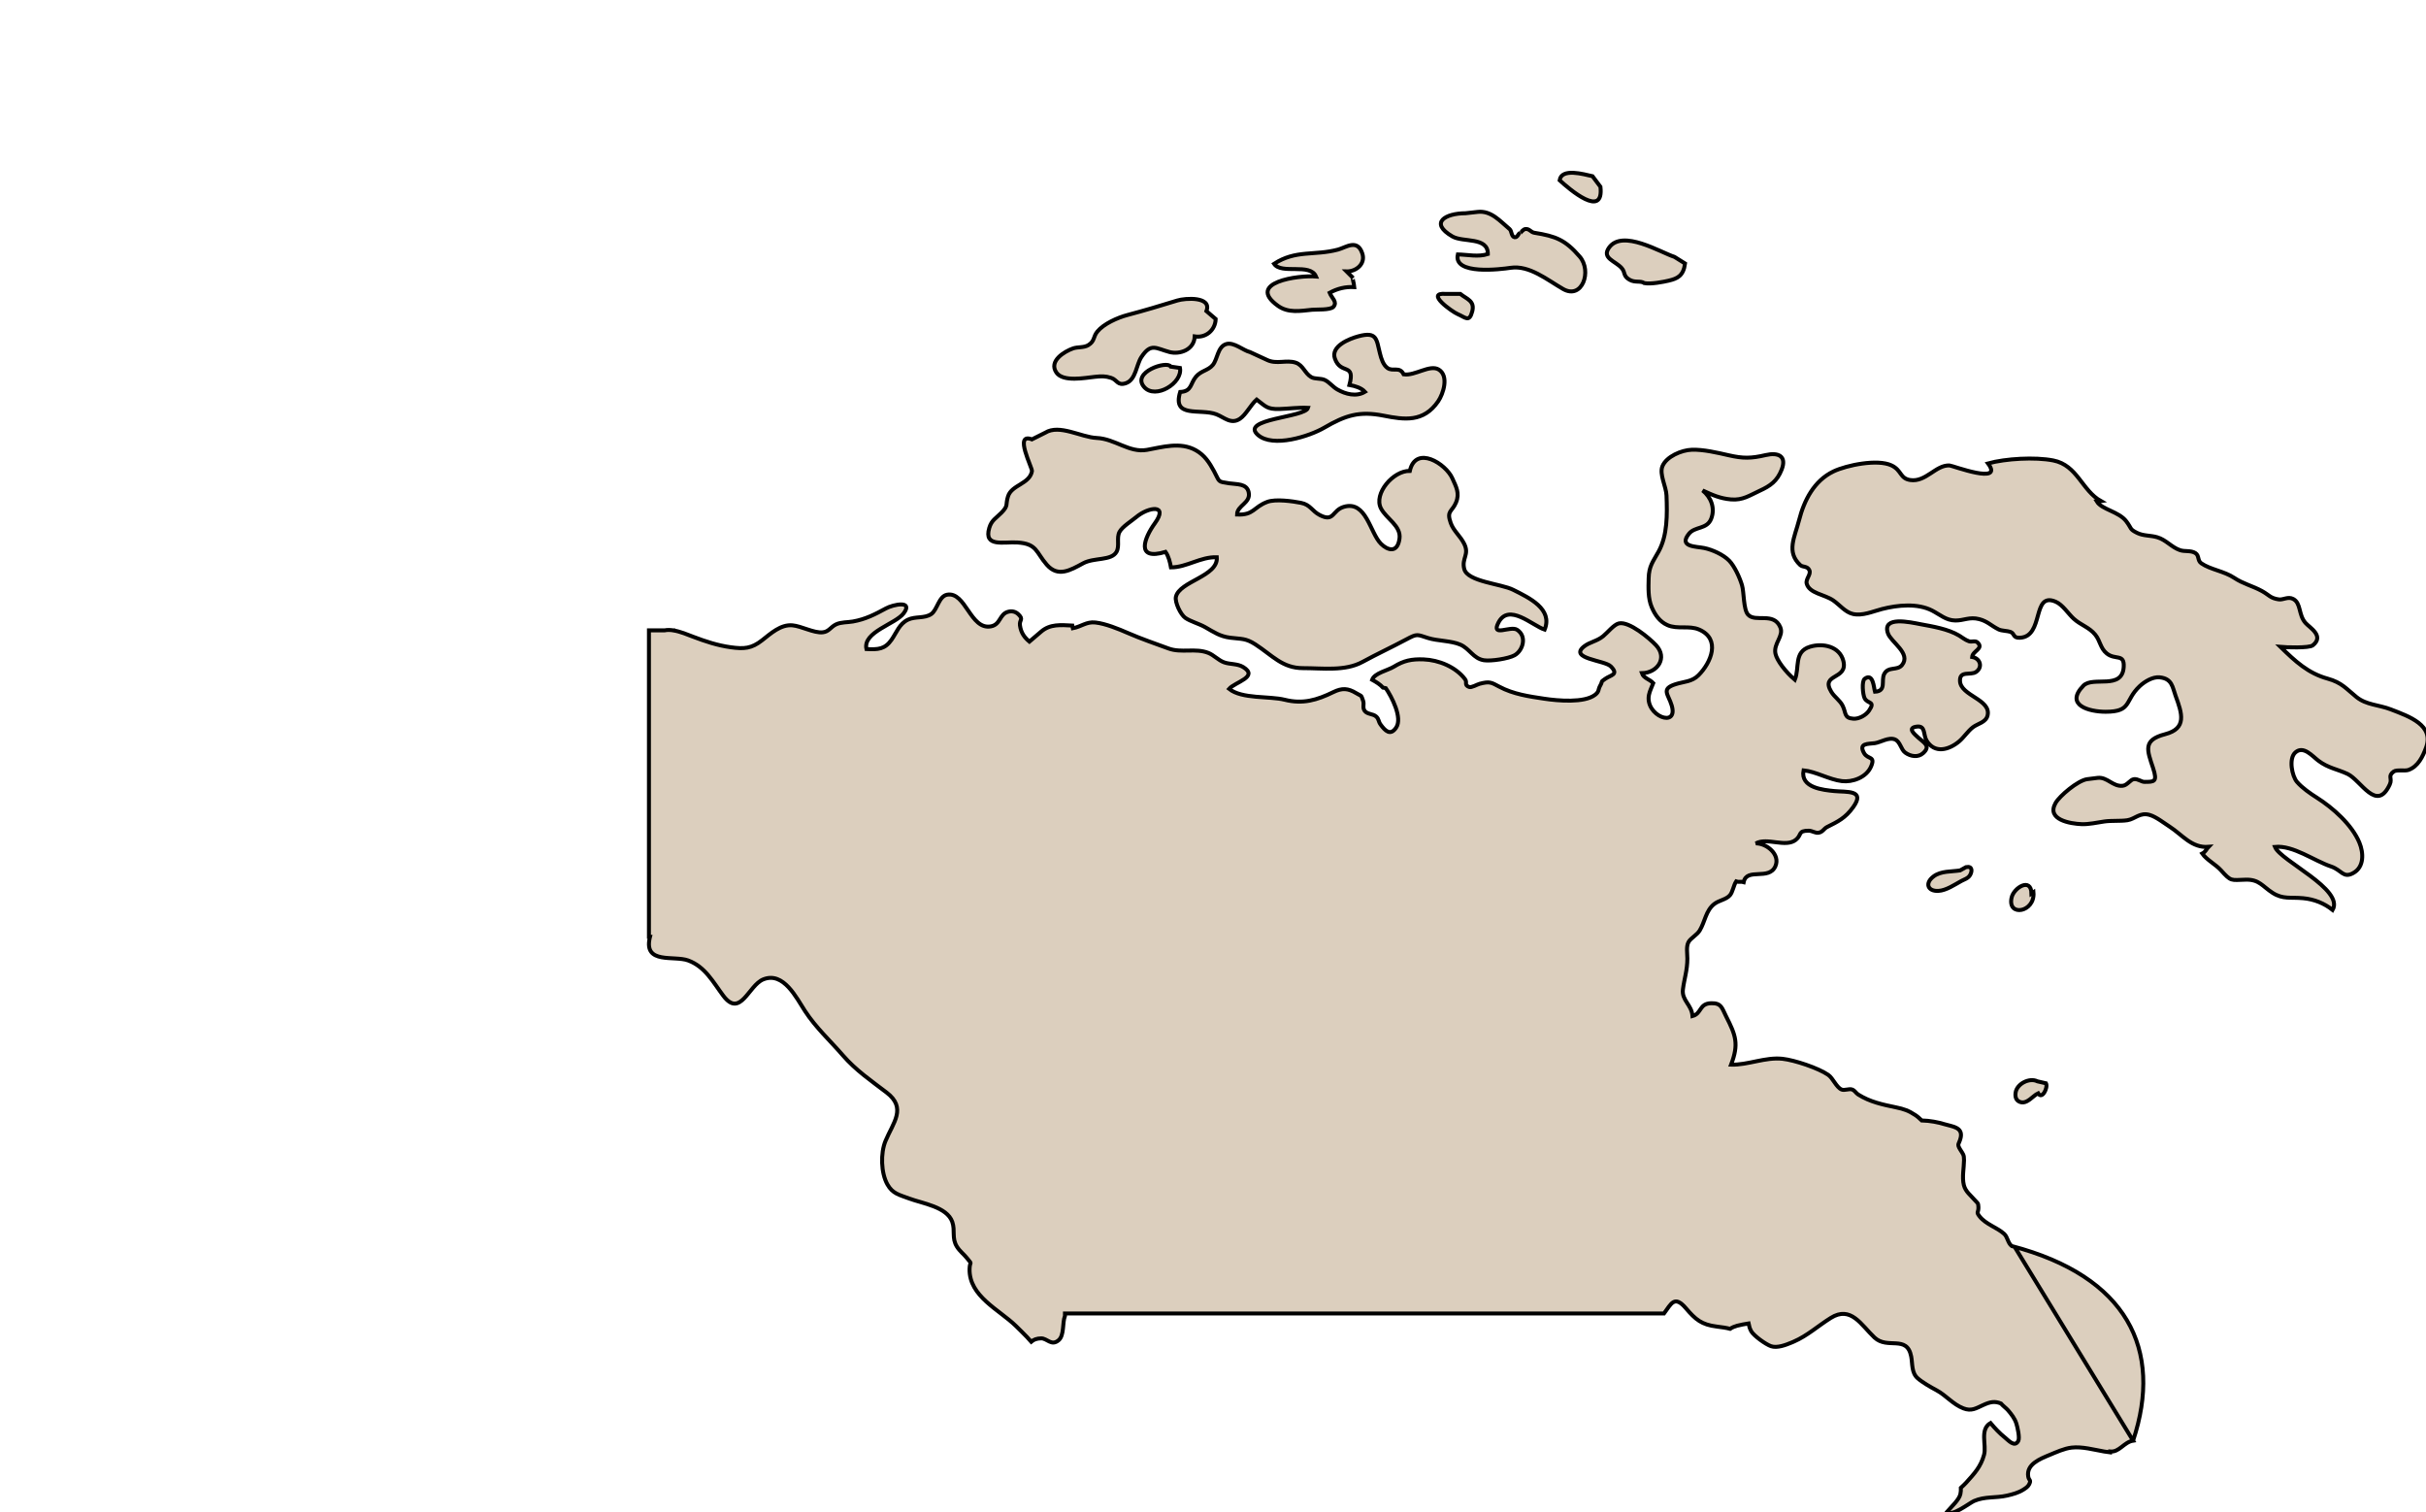
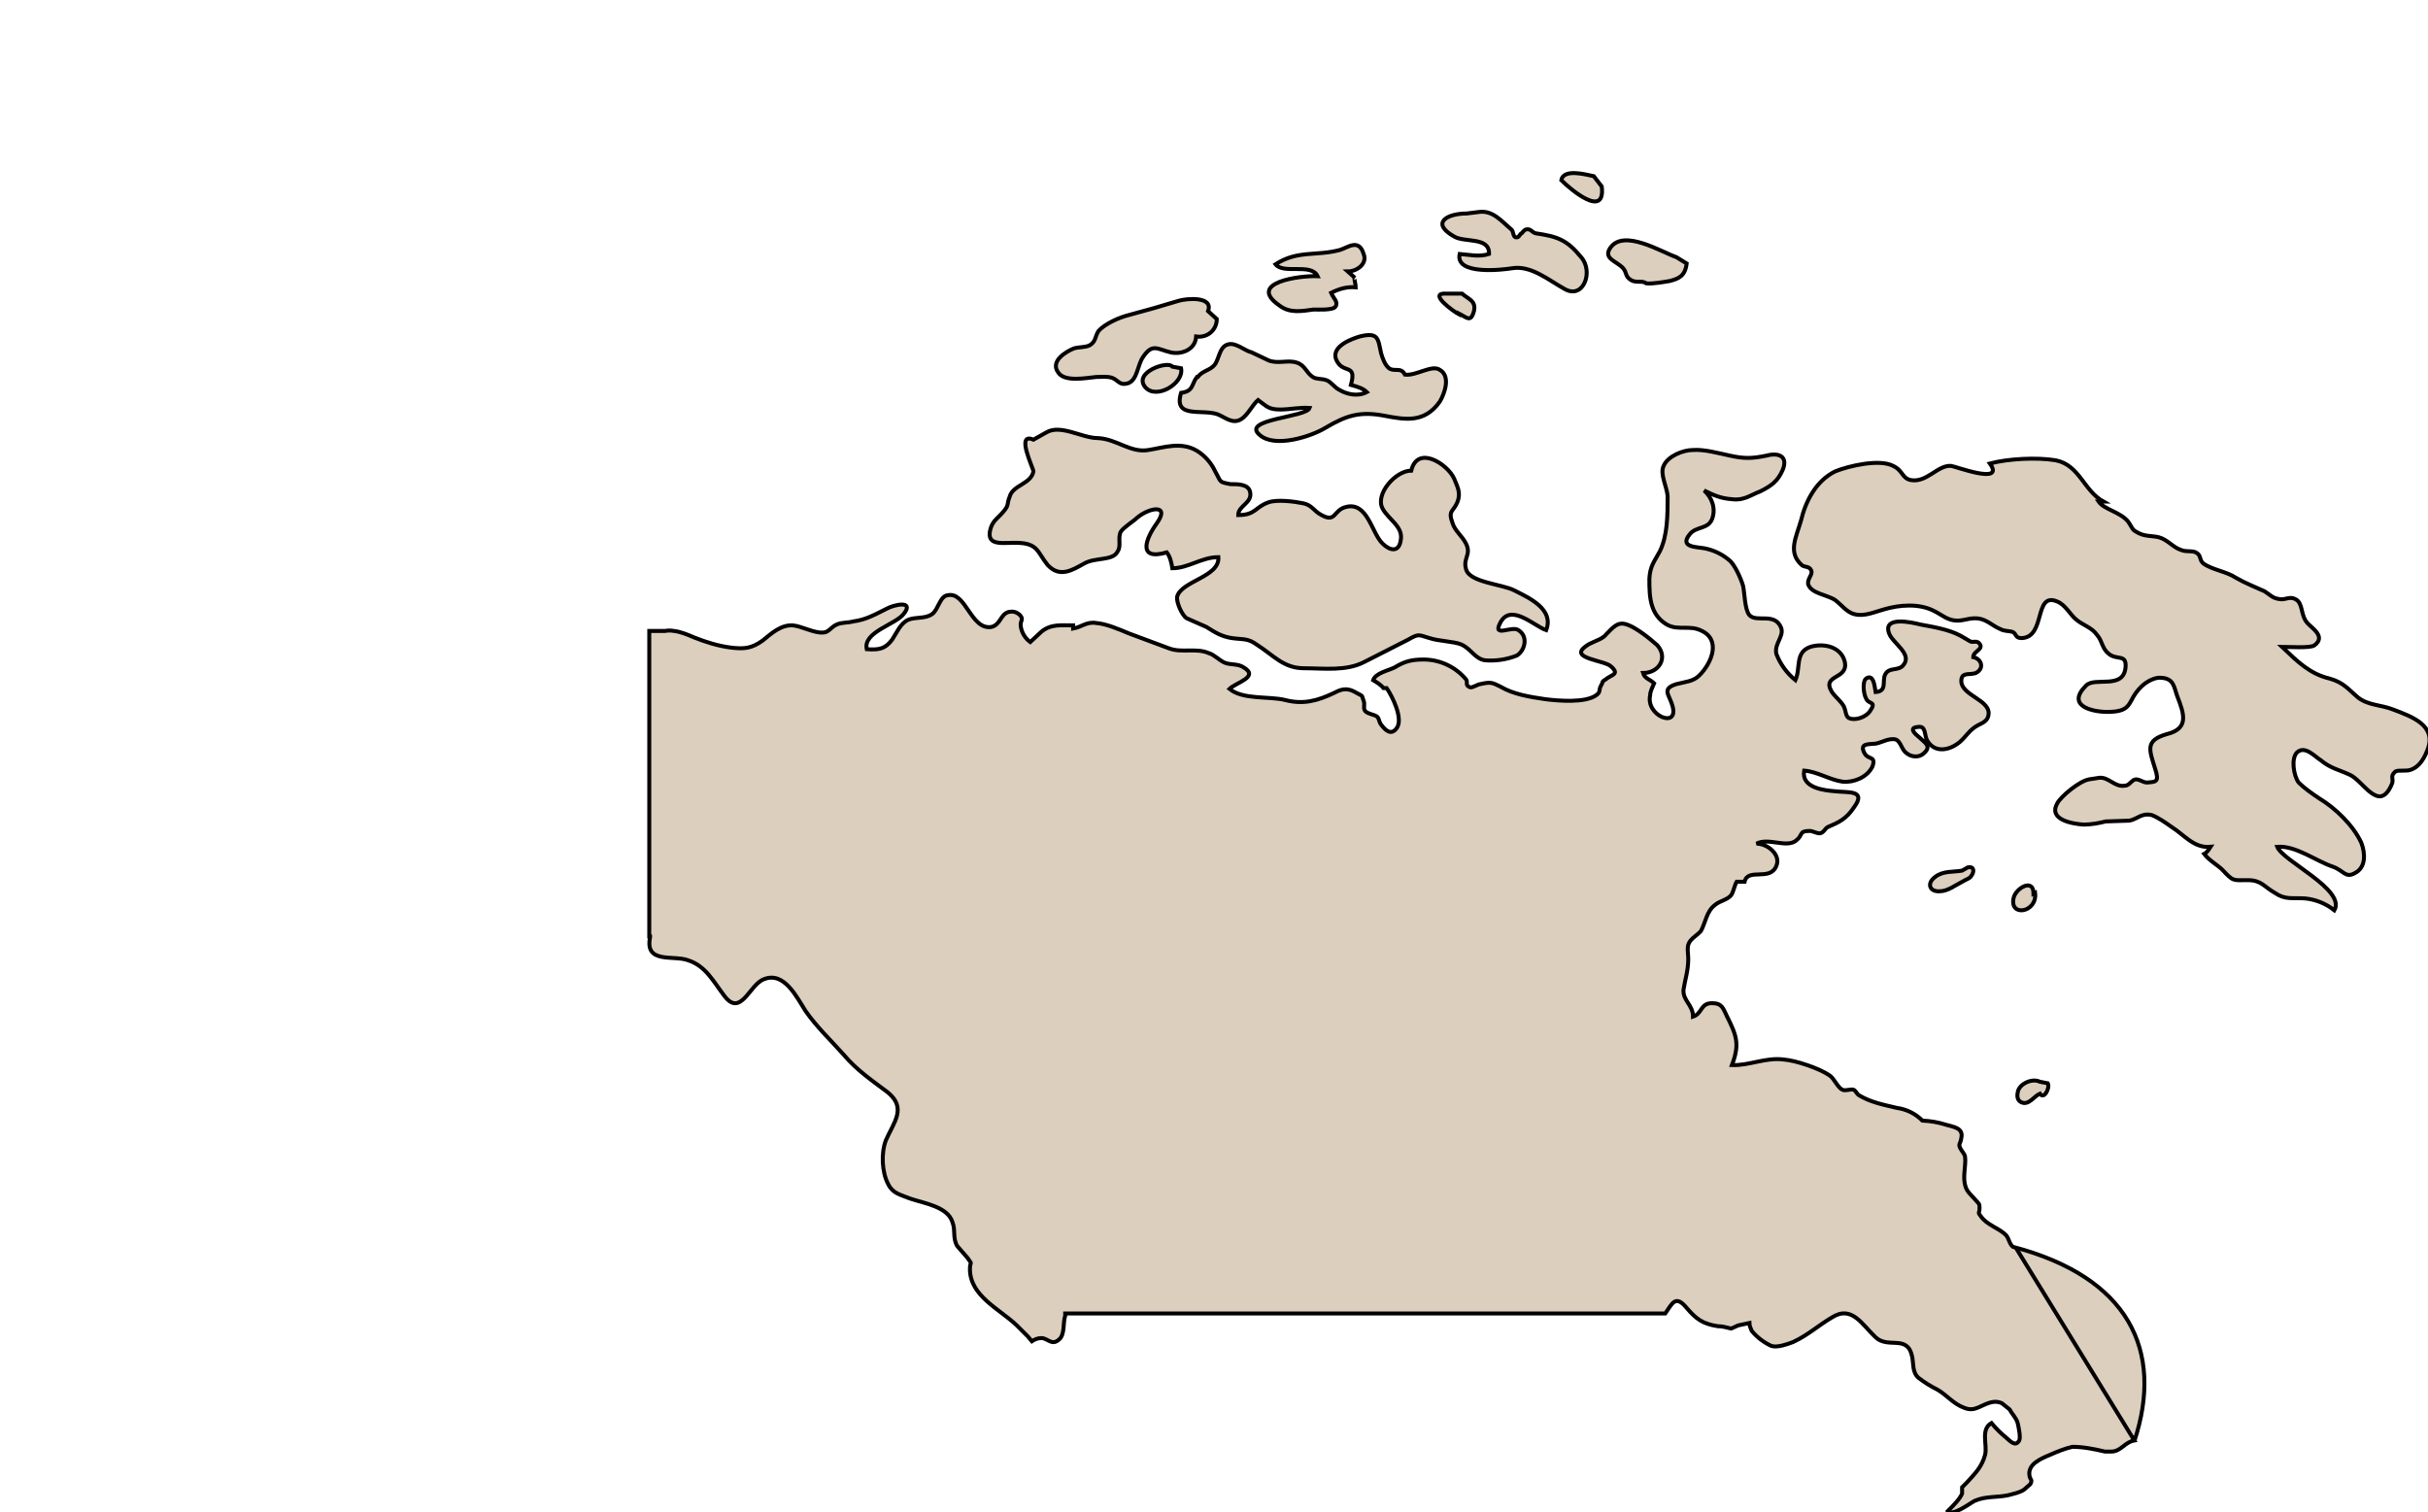
<svg>
-   <path id="canada" d="m 268.883,181.586 c 3.834,-11.532 -0.791,-20.722 -15.297,-24.532 -0.489,-0.361 -0.514,-1.127 -0.948,-1.526 -0.889,-0.816 -2.311,-1.196 -3.111,-2.216 -0.458,-0.584 -0.125,-0.432 -0.14,-1.144 -0.013,-0.591 -0.118,-0.506 -0.475,-0.923 -0.512,-0.599 -1.154,-1.042 -1.361,-1.87 -0.25,-0.996 0.012,-2.139 0.02,-3.14 0.006,-0.712 -0.12,-0.757 -0.473,-1.329 -0.485,-0.785 -0.131,-0.656 0.055,-1.526 0.284,-1.328 -1.115,-1.392 -2.047,-1.683 -0.77,-0.24 -1.832,-0.449 -2.871,-0.471 -0.24,-0.233 -0.49,-0.47 -0.789,-0.669 -0.868,-0.578 -1.465,-0.776 -2.438,-0.978 -1.726,-0.357 -3.299,-0.69 -4.782,-1.626 -0.278,-0.175 -0.416,-0.508 -0.771,-0.631 -0.384,-0.133 -0.946,0.165 -1.323,0.003 -0.662,-0.282 -1.063,-1.415 -1.677,-1.842 -1.244,-0.866 -4.266,-1.866 -5.759,-2.029 -2.177,-0.239 -4.389,0.805 -6.487,0.738 0.994,-2.616 0.601,-3.681 -0.639,-6.112 -0.514,-1.009 -0.567,-1.667 -1.869,-1.631 -1.55,0.043 -1.17,1.295 -2.355,1.618 -0.11,-1.446 -1.383,-1.97 -1.209,-3.365 0.164,-1.31 0.559,-2.412 0.559,-3.874 0,-0.641 -0.166,-1.531 0.149,-2.095 0.273,-0.491 1.072,-0.886 1.415,-1.462 0.666,-1.117 0.757,-2.473 1.807,-3.313 0.61,-0.489 1.519,-0.556 2.006,-1.13 0.343,-0.403 0.457,-1.247 0.77,-1.727 0.241,0.095 0.71,0 0.956,0.081 0.377,-1.862 3.193,-0.153 3.998,-2.008 0.636,-1.467 -1.1,-2.883 -2.466,-2.873 1.44,-0.781 3.739,0.568 5.031,-0.442 0.79,-0.618 0.226,-1.169 1.647,-1.154 0.44,0.004 0.819,0.334 1.252,0.25 0.52,-0.1 0.634,-0.509 1.055,-0.72 1.357,-0.679 2.298,-1.125 3.284,-2.498 1.589,-2.214 -0.833,-1.874 -2.392,-2.03 -1.35,-0.135 -4.299,-0.397 -3.866,-2.612 1.549,0.152 3.232,1.168 4.846,1.361 1.293,0.155 3.064,-0.438 3.666,-1.846 0.582,-1.362 -0.41,-0.847 -0.886,-1.688 -0.725,-1.281 0.517,-1.134 1.361,-1.251 0.717,-0.1 1.773,-0.806 2.549,-0.464 0.669,0.295 0.733,1.257 1.28,1.654 0.692,0.503 1.629,0.633 2.255,0.071 1.006,-0.904 0.109,-1.31 -0.6,-1.953 -0.517,-0.469 -1.456,-1.245 -0.181,-1.397 1.109,-0.132 0.786,1.022 1.209,1.74 1.015,1.721 2.833,1.197 4.1,0.139 0.62,-0.518 1.095,-1.291 1.746,-1.792 0.601,-0.463 1.655,-0.613 1.855,-1.499 0.459,-2.028 -3.405,-2.463 -3.479,-4.339 -0.053,-1.35 1.324,-0.671 2.015,-1.13 0.874,-0.581 0.562,-1.721 -0.486,-1.894 0.071,-0.777 1.5,-1.042 0.689,-1.822 -0.301,-0.29 -0.746,-0.031 -1.09,-0.158 -0.519,-0.19 -0.773,-0.44 -1.239,-0.718 -1.409,-0.84 -3.313,-1.141 -4.877,-1.435 -1.271,-0.238 -4.869,-1.076 -4.095,1.152 0.392,1.129 2.955,2.536 1.775,4 -0.6,0.745 -1.729,0.129 -2.246,1.128 -0.426,0.824 0.325,2.156 -1.165,2.233 -0.151,-0.507 -0.211,-2.408 -1.286,-1.637 -0.419,0.301 -0.232,2.019 -0.025,2.441 0.385,0.784 1.42,0.327 0.562,1.585 -0.394,0.579 -1.265,1.061 -1.969,1.013 -1.199,-0.081 -0.904,-0.719 -1.35,-1.625 -0.344,-0.7 -1.023,-1.083 -1.439,-1.772 -1.41,-2.335 2.121,-1.472 1.527,-3.874 -0.454,-1.839 -2.579,-2.307 -4.226,-1.795 -2.058,0.64 -1.266,2.626 -1.893,4.154 -1.162,-0.98 -2.265,-2.432 -2.445,-3.287 -0.27,-1.278 1.07,-2.203 0.618,-3.312 -0.814,-1.997 -3.149,-0.568 -4.081,-1.616 -0.58,-0.651 -0.492,-2.818 -0.752,-3.698 -0.291,-0.983 -0.958,-2.417 -1.609,-3.089 -0.754,-0.777 -2.151,-1.394 -3.157,-1.6 -0.999,-0.206 -3.283,-0.113 -1.92,-1.803 0.76,-0.944 2.264,-0.531 2.797,-1.875 0.532,-1.343 -0.015,-2.737 -1.079,-3.58 1.239,0.577 2.217,1.016 3.58,1.132 1.491,0.127 2.348,-0.508 3.629,-1.097 1.327,-0.61 2.19,-1.21 2.755,-2.655 0.678,-1.735 -0.448,-2.199 -2.002,-1.839 -1.874,0.434 -2.857,0.438 -4.692,0.021 -1.435,-0.327 -3.182,-0.74 -4.634,-0.691 -1.295,0.043 -3.193,0.856 -3.694,2.068 -0.424,1.026 0.464,2.539 0.509,3.698 0.093,2.406 0.127,5.017 -0.997,7.062 -0.703,1.279 -1.215,1.825 -1.253,3.376 -0.03,1.223 -0.085,2.516 0.379,3.62 0.398,0.947 0.995,1.843 1.992,2.281 1.282,0.562 2.72,0.007 3.996,0.561 2.754,1.194 1.51,4.16 -0.082,5.754 -0.837,0.838 -1.803,0.786 -2.877,1.125 -1.907,0.603 -0.922,1.27 -0.503,2.685 0.875,2.952 -3.401,1.285 -2.867,-1.34 0.104,-0.514 0.36,-0.981 0.543,-1.474 -0.458,-0.5 -1.218,-0.611 -1.437,-1.255 1.993,-0.041 3.26,-1.937 1.793,-3.514 -0.822,-0.883 -3.405,-3.06 -4.694,-2.758 -0.636,0.148 -1.421,1.159 -1.986,1.616 -0.795,0.643 -1.658,0.719 -2.372,1.268 -2.027,1.558 2.571,1.758 3.333,2.522 1.073,1.074 0.011,1.074 -0.715,1.595 -0.652,0.468 -0.215,0.146 -0.625,0.871 -0.275,0.486 -0.082,0.703 -0.627,1.125 -1.358,1.053 -4.721,0.748 -6.377,0.499 -1.95,-0.293 -3.911,-0.562 -5.714,-1.526 -1.006,-0.539 -1.201,-0.692 -2.472,-0.357 -0.307,0.081 -1.021,0.514 -1.318,0.399 -0.672,-0.261 -0.194,-0.554 -0.515,-0.979 -1.179,-1.561 -3.324,-2.427 -5.229,-2.498 -1.517,-0.056 -2.492,0.15 -3.748,0.924 -0.763,0.47 -2.425,0.79 -2.736,1.644 0.54,0.296 1.035,0.604 1.383,1.003 0.117,0.032 0.217,0.004 0.333,0.043 0.732,1.059 2.149,3.745 1.312,4.984 -0.73,1.082 -1.385,0.396 -1.953,-0.374 -0.319,-0.432 -0.188,-0.698 -0.583,-1.037 -0.393,-0.336 -1.092,-0.262 -1.417,-0.683 -0.328,-0.425 -0.047,-0.839 -0.211,-1.288 -0.297,-0.808 -0.097,-0.49 -0.877,-0.964 -1.029,-0.625 -1.777,-0.666 -2.878,-0.128 -2.078,1.015 -3.842,1.532 -6.119,0.965 -1.961,-0.488 -5.396,-0.073 -7.019,-1.373 0.764,-0.873 3.778,-1.514 1.776,-2.751 -0.722,-0.447 -1.677,-0.323 -2.413,-0.596 -0.739,-0.274 -1.263,-0.9 -1.973,-1.183 -1.635,-0.651 -3.386,0.043 -5.031,-0.562 -1.704,-0.627 -3.405,-1.204 -5.09,-1.937 -1.196,-0.521 -2.84,-1.197 -4.128,-1.338 -1.142,-0.125 -1.767,0.529 -2.855,0.728 -0.035,-0.116 -0.011,-0.223 -0.037,-0.341 -1.493,-0.075 -2.811,-0.208 -3.942,0.764 -0.485,0.417 -0.981,0.838 -1.476,1.259 -0.591,-0.492 -1.068,-1.084 -1.194,-2.053 -0.093,-0.714 0.487,-0.715 -0.176,-1.369 -0.357,-0.352 -0.809,-0.475 -1.314,-0.339 -1.126,0.301 -0.924,1.622 -2.19,1.844 -2.578,0.453 -3.158,-4.409 -5.492,-3.997 -1.066,0.188 -1.237,1.909 -2.011,2.442 -0.837,0.577 -2.025,0.268 -2.937,0.708 -1.095,0.529 -1.433,1.623 -2.065,2.529 -0.84,1.203 -1.704,1.251 -3.166,1.173 -0.479,-2.163 3.665,-3.137 4.692,-4.506 1.255,-1.673 -1.338,-1.102 -2.22,-0.624 -1.388,0.751 -2.566,1.372 -4.177,1.657 -0.676,0.12 -1.498,0.063 -2.13,0.365 -0.684,0.327 -0.892,0.925 -1.682,1 -1.111,0.105 -2.676,-0.78 -3.806,-0.882 -1.481,-0.134 -2.729,1.02 -3.824,1.879 -1.342,1.054 -2.273,1.119 -3.972,0.883 -1.635,-0.227 -3.157,-0.725 -4.713,-1.319 -0.683,-0.261 -1.629,-0.667 -2.52,-0.808 V 79.453 H 84.86 c -0.381,-0.06 -0.75,-0.07 -1.085,0 h -1.973 v 38.625 h 0.138 c -0.013,0.055 -0.032,0.108 -0.044,0.163 -0.736,3.317 3.071,2.173 4.833,2.811 2.164,0.783 3.181,2.776 4.445,4.455 2.156,2.863 3.184,-1.312 5.034,-2.06 2.572,-1.042 4.198,2.359 5.274,3.998 1.391,2.119 3.137,3.695 4.783,5.596 1.6,1.847 3.559,3.187 5.491,4.663 2.566,1.961 0.831,3.792 -0.134,6.104 -0.643,1.542 -0.569,4.039 0.235,5.474 0.665,1.188 1.499,1.312 2.744,1.781 1.655,0.623 4.769,1.04 5.437,2.948 0.389,1.109 -0.096,2.037 0.587,3.125 0.357,0.57 0.867,0.942 1.273,1.449 0.742,0.926 0.339,0.275 0.319,1.378 -0.062,3.443 3.731,5.097 5.853,7.178 0.478,0.468 0.94,0.92 1.386,1.385 0.183,0.191 0.355,0.392 0.531,0.59 0.295,-0.256 0.694,-0.419 1.254,-0.425 0.757,-0.008 1.288,1.01 2.201,0.236 0.736,-0.625 0.456,-2.22 0.797,-3.057 v -0.317 h 75.514 c 0.914,-1.238 1.321,-2.345 2.771,-0.646 1.217,1.426 1.975,2.06 3.871,2.296 0.673,0.084 1.226,0.161 1.688,0.286 0.274,-0.184 0.579,-0.304 0.9,-0.393 0.457,-0.127 0.944,-0.198 1.429,-0.283 0.064,0.339 0.158,0.659 0.309,0.927 0.011,0.019 0.016,0.042 0.027,0.061 0.374,0.608 1.819,1.638 2.484,1.874 0.761,0.27 1.857,-0.138 2.646,-0.473 0.084,-0.036 0.168,-0.072 0.244,-0.105 1.721,-0.75 3.05,-1.979 4.652,-2.981 2.543,-1.59 3.832,0.888 5.509,2.47 1.643,1.548 4.091,-0.375 4.628,2.38 0.182,0.932 0.022,2.052 0.813,2.749 0.604,0.532 1.624,1.112 2.377,1.515 1.197,0.639 2.076,1.781 3.394,2.285 1.005,0.384 1.56,0.011 2.483,-0.414 0.918,-0.422 1.477,-0.513 2.248,-0.202 0.262,0.31 0.683,0.608 0.886,0.847 0.432,0.508 0.846,1.027 1.051,1.667 0.135,0.423 0.462,1.808 0.246,2.21 -0.459,0.854 -1.25,-0.087 -1.67,-0.421 -0.697,-0.556 -1.257,-1.164 -1.83,-1.842 -1.396,0.818 -0.476,2.781 -0.813,4.007 -0.419,1.523 -1.221,2.363 -2.246,3.503 -0.176,0.195 -0.416,0.419 -0.677,0.66 0.01,0.261 0,0.524 -0.062,0.794 -0.162,0.706 -1.018,1.471 -1.67,2.22 0.545,0.7 2.797,-1.092 3.395,-1.354 1.38,-0.603 2.726,-0.351 4.157,-0.681 0.693,-0.16 1.437,-0.352 2.051,-0.748 0.269,-0.173 0.565,-0.348 0.72,-0.646 0.322,-0.619 -0.011,-0.469 -0.1,-0.996 -0.263,-1.546 1.473,-2.23 2.661,-2.722 0.867,-0.359 1.878,-0.828 2.811,-0.936 1.328,-0.153 2.801,0.269 4.105,0.493 0.25,0.043 0.497,0.071 0.742,0.103 0.002,-0.035 0.004,-0.069 0.006,-0.104 1.165,0.113 1.737,-1.187 2.894,-1.367 L 253.966,157.184 M 161.082,38.543 c 1.309,0.944 2.84,0.646 4.315,0.498 0.509,-0.051 2.307,0.06 2.683,-0.366 0.546,-0.621 -0.219,-1.114 -0.477,-1.769 0.972,-0.533 1.978,-0.783 3.112,-0.721 -0.039,-0.5 -0.326,-1.297 -0.142,-1.141 l -0.833,-0.833 c 1.207,0.02 2.411,-0.949 1.987,-2.251 -0.621,-1.905 -2.069,-0.767 -3.062,-0.502 -3.001,0.801 -5.303,0.003 -8.065,1.795 0.924,1.38 4.546,-0.147 5.286,1.596 -2.219,-0.183 -8.892,0.747 -4.804,3.694 z m 43.331,-4.757 c 0.504,0.572 0.149,0.988 0.996,1.474 0.713,0.409 1.398,0.087 1.86,0.423 0.807,0.163 2.431,-0.156 3.054,-0.304 1.094,-0.26 1.872,-0.578 2.084,-2.167 l -1.333,-0.833 c -1.729,-0.548 -6.559,-3.533 -8.248,-1.168 -0.96,1.342 0.794,1.674 1.587,2.575 z m -2.673,-10.242 -1,-1.333 c -1.131,-0.249 -3.89,-1.068 -4.146,0.508 1.25,1.15 5.606,4.883 5.146,0.825 z m -18.01,16.04 c 0.988,0.418 1.48,1.106 1.851,-0.338 0.342,-1.331 -0.688,-1.544 -1.507,-2.202 h -1.833 c -2.667,-0.213 0.825,2.259 1.489,2.54 z m -32.971,7.894 c -0.752,0.893 -0.505,1.852 -1.994,1.928 -1.035,3.368 2.542,2.042 4.554,2.811 0.991,0.378 1.855,1.329 2.986,0.56 0.763,-0.519 1.348,-1.747 2.102,-2.415 1.119,0.845 1.304,1.232 2.842,1.191 1.172,-0.032 2.413,-0.212 3.636,-0.15 -0.356,1.232 -8.678,1.367 -6.309,3.429 1.891,1.646 6.509,0.148 8.326,-0.911 2.702,-1.575 4.445,-2.134 7.5,-1.531 2.625,0.519 5.04,0.869 6.88,-1.803 0.65,-0.944 1.385,-3.198 0.082,-4.003 -1.122,-0.693 -3.024,0.826 -4.429,0.6 -0.52,-1.046 -1.336,-0.297 -2.038,-0.8 -0.542,-0.389 -0.783,-1.162 -0.951,-1.839 -0.446,-1.797 -0.372,-2.789 -2.709,-2.16 -1.105,0.297 -3.539,1.232 -2.964,2.829 0.752,2.089 2.586,0.435 1.827,3.309 0.725,0.127 1.507,0.367 1.957,0.862 -1.095,0.655 -2.442,0.303 -3.487,-0.296 -0.561,-0.322 -1.014,-0.933 -1.579,-1.195 -0.519,-0.241 -1.246,-0.09 -1.717,-0.371 -0.809,-0.48 -1.013,-1.5 -1.951,-1.811 -1.154,-0.383 -2.398,0.228 -3.583,-0.332 l -2.167,-1 c -0.838,-0.19 -2.045,-1.305 -3.004,-1.012 -1.095,0.334 -1.089,1.925 -1.7,2.645 -0.597,0.701 -1.467,0.701 -2.11,1.465 z m 32.311,-17.68 c 1.354,0.791 4.509,0.018 4.478,2.222 -1.203,0.396 -2.54,0.078 -3.783,0.049 -0.612,2.636 5.445,1.867 6.651,1.686 2.367,-0.355 4.63,1.533 6.614,2.67 2.417,1.386 3.679,-2.256 2.093,-4.088 -1.815,-2.097 -3.004,-2.566 -5.716,-2.997 -0.476,-0.076 -0.625,-0.562 -1.178,-0.464 -0.202,0.036 -0.612,0.5 -0.611,0.5 -0.238,0.003 -0.304,0.6 -0.709,0.524 -0.405,-0.076 -0.349,-0.801 -0.617,-1.022 -1.187,-0.98 -2.319,-2.377 -4.052,-2.167 l -1.5,0.167 c -2.563,0.002 -4.6,1.208 -1.67,2.92 z m -35.496,16.413 c -0.451,-0.809 -5.001,0.713 -3.339,2.583 1.409,1.585 4.85,-0.495 4.506,-2.416 z m -9.585,1.286 c 0.851,-0.088 1.341,-0.11 2.086,0.135 0.754,0.249 0.779,1.024 1.842,0.668 1.274,-0.426 1.312,-2.323 1.959,-3.295 1.216,-1.828 1.823,-1.093 3.54,-0.635 1.253,0.334 3.112,-0.243 3.183,-1.967 1.384,0.218 2.592,-0.766 2.641,-2.192 l -1.167,-1 c 0.722,-1.869 -2.67,-1.643 -3.665,-1.335 -2.121,0.655 -4.182,1.27 -6.295,1.83 -1.233,0.327 -2.985,1.104 -3.789,2.086 -0.553,0.674 -0.3,1.192 -1.135,1.707 -0.569,0.351 -1.331,0.205 -1.943,0.422 -1.063,0.377 -3.086,1.58 -2.083,3.039 0.841,1.222 3.629,0.66 4.826,0.537 z m -9.751,20.878 c 2.498,0.155 2.341,1.23 3.708,2.799 1.406,1.613 2.924,0.731 4.594,-0.177 1.373,-0.747 3.566,-0.285 4.205,-1.451 0.411,-0.75 -0.029,-1.752 0.371,-2.501 0.353,-0.659 1.54,-1.393 2.116,-1.875 1.527,-1.279 4.123,-1.675 2.338,0.791 -1.31,1.81 -2.506,4.761 1.349,3.601 0.39,0.56 0.57,1.301 0.684,1.954 1.974,0 3.727,-1.351 5.779,-1.278 0.199,2.413 -4.72,3.02 -5.156,4.992 -0.15,0.678 0.591,2.231 1.181,2.646 0.644,0.452 1.745,0.741 2.505,1.173 1.096,0.624 1.86,1.166 3.162,1.33 1.443,0.183 1.943,0.046 3.173,0.844 2.132,1.384 3.398,2.995 5.996,2.991 2.499,-0.004 5.302,0.416 7.509,-0.786 1.821,-0.992 3.658,-1.841 5.534,-2.844 1.392,-0.744 1.315,-0.608 2.736,-0.163 1.178,0.369 2.909,0.333 4.05,0.826 1.192,0.516 1.633,1.758 2.979,1.973 0.884,0.141 3.103,-0.201 3.863,-0.626 1.057,-0.59 1.601,-2.389 0.319,-3.215 -0.848,-0.546 -3.294,0.972 -2.369,-0.87 1.297,-2.584 4.299,0.346 5.843,0.85 1.053,-2.601 -1.925,-3.994 -3.968,-5.019 -1.541,-0.774 -5.758,-1.013 -6.168,-2.626 -0.347,-1.365 0.679,-1.79 -0.002,-3.166 -0.493,-0.994 -1.338,-1.615 -1.701,-2.627 -0.563,-1.576 0.168,-1.382 0.666,-2.58 0.499,-1.2 -0.004,-2.011 -0.459,-3.046 -0.81,-1.84 -4.603,-4.249 -5.363,-0.94 -2.091,-0.051 -4.599,2.877 -3.634,4.732 0.675,1.296 2.555,2.195 2.334,3.803 -0.261,1.905 -1.523,1.459 -2.336,0.652 -1.386,-1.375 -1.85,-5.484 -4.669,-4.662 -1.508,0.439 -1.216,1.984 -3.045,1.042 -0.996,-0.513 -1.18,-1.312 -2.378,-1.544 -1.046,-0.203 -3.196,-0.511 -4.242,-0.117 -1.776,0.67 -1.672,1.683 -3.808,1.594 0.009,-1.171 1.762,-1.438 1.467,-2.808 -0.244,-1.131 -1.514,-0.981 -2.453,-1.128 -1.534,-0.24 -1.152,-0.114 -1.921,-1.535 -0.58,-1.071 -1.172,-2.002 -2.278,-2.625 -1.97,-1.111 -4.26,-0.394 -6.174,-0.054 -2.239,0.397 -4.015,-1.401 -6.336,-1.503 -1.971,-0.086 -4.703,-1.781 -6.498,-0.655 l -1.667,0.833 c -2.322,-0.907 0.078,3.604 0.008,4.003 -0.285,1.625 -2.547,1.717 -3.013,3.168 -0.356,1.113 0.091,1.126 -0.828,2.067 -0.688,0.706 -1.254,0.94 -1.542,1.927 -0.72,2.458 1.799,1.722 3.539,1.83 z m 119.586,40.919 -0.75,0.417 c -1.104,0.174 -2.392,0.048 -3.33,0.747 -1.149,0.856 -0.758,1.906 0.598,1.833 0.991,-0.054 2.042,-0.785 2.898,-1.252 0.356,-0.194 0.838,-0.319 1.083,-0.726 0.276,-0.457 0.355,-1.189 -0.499,-1.019 z m 6.748,29.578 c 0.924,0.39 1.671,-0.767 2.341,-1.071 0.478,0.848 1.267,-0.693 0.994,-1.256 l -1.083,-0.25 c -1.007,-0.502 -2.59,0.308 -2.75,1.419 -0.073,0.502 0.032,0.961 0.498,1.158 z m 1.752,-26.411 -0.25,0.167 c -0.044,-2.082 -2.217,-0.75 -2.503,0.5 -0.572,2.492 2.985,1.872 2.753,-0.667 z m 45.417,-15.216 c 0.358,-0.264 1.393,-0.035 1.848,-0.198 1.228,-0.438 1.809,-1.696 2.215,-2.791 1.058,-2.854 -2.097,-3.94 -4.44,-4.844 -1.509,-0.583 -3.074,-0.549 -4.315,-1.548 -1.286,-1.035 -1.844,-1.829 -3.638,-2.324 -2.473,-0.682 -4.074,-2.176 -5.945,-4.003 0.642,0.057 3.604,0.176 4.071,-0.198 1.485,-1.189 -0.396,-2.22 -0.931,-2.832 -0.905,-1.037 -0.529,-2.472 -1.537,-3.008 -0.661,-0.352 -1.252,0.134 -1.825,0.052 -1.076,-0.155 -1.208,-0.554 -2.13,-1.06 -1.169,-0.641 -2.357,-0.902 -3.487,-1.657 -1.265,-0.844 -3.002,-1.039 -4.146,-1.832 -0.511,-0.354 -0.237,-0.966 -0.741,-1.287 -0.586,-0.373 -1.338,-0.156 -1.962,-0.377 -1.087,-0.386 -1.741,-1.297 -2.863,-1.624 -0.859,-0.25 -1.723,-0.153 -2.509,-0.538 -1.002,-0.49 -0.663,-0.521 -1.376,-1.462 -0.952,-1.254 -3.089,-1.47 -3.726,-2.515 0.188,-0.014 0.367,0.011 0.55,-0.021 -2.441,-1.359 -2.979,-4.539 -6.032,-5.14 -2.304,-0.453 -6.01,-0.234 -8.226,0.373 2.068,2.761 -4.468,0.278 -4.848,0.257 -1.734,-0.093 -2.985,2.138 -4.954,1.838 -1.327,-0.202 -1.056,-1.224 -2.367,-1.845 -1.755,-0.832 -5.656,-0.033 -7.31,0.758 -2.449,1.171 -3.698,3.643 -4.336,6.135 -0.559,2.18 -1.638,4 0.135,5.661 0.33,0.309 0.904,0.097 1.161,0.657 0.243,0.53 -0.493,1.106 -0.338,1.688 0.328,1.237 2.237,1.356 3.338,2.112 0.813,0.558 1.506,1.483 2.48,1.712 1.203,0.283 2.544,-0.33 3.671,-0.619 2.011,-0.516 4.503,-0.746 6.328,0.196 0.991,0.511 1.757,1.242 2.931,1.25 1.078,0.007 1.786,-0.494 3.008,-0.172 1.052,0.277 1.487,0.83 2.461,1.305 0.348,0.169 1.09,0.17 1.442,0.292 0.595,0.205 0.295,0.782 1.197,0.748 3.133,-0.117 1.477,-5.85 4.528,-4.543 0.882,0.377 1.594,1.527 2.276,2.145 0.895,0.811 1.954,1.075 2.713,2.01 0.645,0.794 0.625,1.699 1.454,2.37 1.077,0.872 2.23,-0.019 2.135,1.68 -0.166,2.983 -3.875,1.138 -5.085,2.381 -2.399,2.463 0.754,3.285 2.801,3.286 3.347,0.001 2.359,-1.398 4.288,-3.216 0.616,-0.58 1.646,-1.214 2.522,-1.125 1.602,0.163 1.617,1.256 2.012,2.327 0.833,2.252 1.439,4.125 -1.318,4.842 -2.861,0.743 -2.257,2.032 -1.52,4.264 0.589,1.78 0.128,1.741 -1.083,1.746 -0.401,0.002 -0.792,-0.397 -1.327,-0.343 -0.463,0.046 -0.819,0.773 -1.428,0.835 -1.238,0.127 -1.928,-1.14 -3.157,-0.997 l -1.333,0.167 c -1.179,0.179 -3.459,2.112 -3.962,2.999 -1.195,2.109 1.857,2.615 3.292,2.667 0.926,0.033 1.906,-0.198 2.837,-0.334 0.956,-0.14 2.023,-0.025 2.917,-0.16 0.992,-0.149 1.563,-1.04 2.836,-0.663 0.798,0.236 1.816,1.033 2.507,1.479 1.589,1.028 2.771,2.703 4.885,2.537 -0.227,0.227 -0.34,0.628 -0.786,0.851 0.564,0.793 1.712,1.385 2.346,2.088 1.317,1.462 1.232,1.253 3.128,1.2 1.716,-0.048 2.097,0.828 3.401,1.665 1.29,0.83 2.271,0.521 3.85,0.671 1.388,0.132 2.652,0.637 3.708,1.483 1.498,-2.604 -6.573,-6.188 -7.27,-7.954 2.307,-0.221 4.911,1.746 7.062,2.469 1.366,0.458 1.534,1.526 2.796,0.838 1.42,-0.773 1.316,-2.566 0.785,-3.848 -0.933,-2.25 -3.332,-4.373 -5.335,-5.645 -0.861,-0.547 -1.863,-1.234 -2.529,-2.002 -0.618,-0.711 -1.083,-2.957 -0.196,-3.722 1.026,-0.884 2.129,0.472 2.897,1.051 1.24,0.936 2.404,1.067 3.675,1.667 1.686,0.796 3.668,4.914 5.32,1.329 0.365,-0.792 -0.315,-1.03 0.504,-1.634 z" fill="#DCCFBE" stroke="#000" stroke-width="0.5" />
+   <path d="M268.9 181.6c3.8-11.5-.8-20.7-15.3-24.5-.5-.4-.5-1.2-1-1.6-.9-.8-2.3-1.2-3-2.2-.5-.6-.2-.4-.2-1.1 0-.6-.1-.5-.5-1-.5-.6-1.1-1-1.3-1.8-.3-1 0-2.2 0-3.2 0-.7-.1-.7-.5-1.3-.5-.8-.1-.7 0-1.5.3-1.3-1-1.4-2-1.7a11 11 0 0 0-2.9-.5 5.6 5.6 0 0 0-3.2-1.6c-1.7-.4-3.3-.7-4.8-1.6-.3-.2-.4-.6-.7-.7-.4-.1-1 .2-1.4 0-.6-.3-1-1.4-1.6-1.8-1.3-.9-4.3-1.9-5.8-2-2.2-.3-4.4.8-6.5.7 1-2.6.6-3.7-.6-6.1-.5-1-.6-1.7-1.9-1.7-1.5 0-1.2 1.3-2.4 1.7 0-1.5-1.3-2-1.2-3.4.2-1.3.6-2.4.6-3.9 0-.6-.2-1.5.1-2 .3-.6 1.1-1 1.5-1.5.6-1.1.7-2.5 1.8-3.3.6-.5 1.5-.6 2-1.2.3-.4.4-1.2.7-1.7h1c.4-1.8 3.2 0 4-2 .6-1.4-1.1-2.8-2.5-2.8 1.5-.8 3.8.6 5-.4.9-.7.3-1.2 1.7-1.2.4 0 .8.3 1.3.3.5-.1.6-.6 1-.8 1.4-.6 2.3-1 3.3-2.5 1.6-2.2-.8-1.8-2.4-2-1.3-.1-4.3-.4-3.9-2.6 1.6.1 3.3 1.2 4.9 1.4 1.3.1 3-.5 3.7-1.9.5-1.4-.5-.8-1-1.7-.7-1.3.6-1.1 1.4-1.2.7-.1 1.8-.8 2.6-.5.6.3.7 1.3 1.3 1.7.6.5 1.6.6 2.2 0 1-.9.1-1.3-.6-2-.5-.4-1.4-1.2-.2-1.3 1.1-.2.8 1 1.2 1.7 1 1.7 2.9 1.2 4.1.2.7-.6 1.1-1.3 1.8-1.8.6-.5 1.6-.6 1.8-1.5.5-2-3.4-2.5-3.4-4.4 0-1.3 1.3-.6 2-1.1.9-.6.5-1.7-.5-1.9 0-.8 1.5-1 .7-1.8-.3-.3-.8 0-1.1-.2l-1.2-.7c-1.5-.8-3.4-1.1-5-1.4-1.2-.3-4.8-1.1-4 1.1.4 1.2 3 2.6 1.8 4-.6.8-1.8.2-2.3 1.2-.4.8.3 2.1-1.2 2.2-.1-.5-.2-2.4-1.2-1.7-.5.4-.3 2 0 2.5.3.8 1.4.3.5 1.6-.4.6-1.3 1-2 1-1.2 0-.9-.7-1.3-1.6-.4-.7-1-1.1-1.5-1.8-1.4-2.3 2.2-1.5 1.6-3.9-.5-1.8-2.6-2.3-4.3-1.8-2 .7-1.2 2.6-1.9 4.2a7.9 7.9 0 0 1-2.4-3.3c-.3-1.3 1-2.2.6-3.3-.8-2-3.1-.6-4-1.6-.6-.7-.6-2.9-.8-3.7-.3-1-1-2.5-1.6-3.1a6.8 6.8 0 0 0-3.2-1.6c-1-.2-3.3-.1-1.9-1.8.8-1 2.3-.6 2.8-1.9.5-1.3 0-2.7-1-3.6 1.2.6 2.1 1 3.5 1.1 1.5.2 2.3-.5 3.6-1 1.4-.7 2.2-1.3 2.8-2.7.7-1.7-.5-2.2-2-1.8-1.9.4-2.9.4-4.7 0-1.4-.3-3.2-.8-4.6-.7-1.3 0-3.2.8-3.7 2-.5 1 .4 2.6.5 3.8 0 2.4 0 5-1 7-.7 1.3-1.2 1.8-1.3 3.4 0 1.2 0 2.5.4 3.6a4 4 0 0 0 2 2.3c1.3.6 2.7 0 4 .6 2.7 1.1 1.5 4.1-.1 5.7-.8.8-1.8.8-2.9 1.1-1.9.6-.9 1.3-.5 2.7.9 3-3.4 1.3-2.8-1.3 0-.5.3-1 .5-1.5-.5-.5-1.2-.6-1.4-1.3 2 0 3.2-1.9 1.8-3.5-.9-.8-3.5-3-4.7-2.7-.7.1-1.5 1.1-2 1.6-.8.6-1.7.7-2.4 1.3-2 1.5 2.6 1.7 3.3 2.5 1.1 1 0 1-.7 1.6-.6.4-.2.1-.6.8-.3.5 0 .8-.6 1.2-1.4 1-4.8.7-6.4.5-2-.3-4-.6-5.7-1.6-1-.5-1.2-.6-2.5-.3-.3 0-1 .5-1.3.4-.7-.3-.2-.6-.5-1a7 7 0 0 0-5.3-2.5c-1.5 0-2.4.2-3.7 1-.8.4-2.4.7-2.7 1.6.5.3 1 .6 1.3 1h.4c.7 1 2.1 3.8 1.3 5-.7 1-1.4.4-2-.4-.3-.4-.2-.7-.5-1-.4-.3-1.1-.3-1.5-.7-.3-.4 0-.8-.2-1.3-.3-.8 0-.5-.9-1-1-.6-1.7-.6-2.8 0-2.1 1-3.9 1.5-6.2.9-2-.5-5.3 0-7-1.4.8-.8 3.8-1.5 1.8-2.7-.7-.5-1.7-.3-2.4-.6s-1.3-1-2-1.2c-1.6-.7-3.4 0-5-.6l-5.1-1.9c-1.2-.5-2.8-1.2-4.1-1.3-1.2-.2-1.8.5-2.9.7v-.4c-1.5 0-2.8-.2-4 .8l-1.4 1.3a3 3 0 0 1-1.2-2c-.1-.8.5-.8-.2-1.5-.4-.3-.8-.4-1.3-.3-1.1.3-1 1.6-2.2 1.9-2.6.4-3.2-4.5-5.5-4-1 .1-1.2 1.9-2 2.4-.9.6-2 .3-3 .7-1 .5-1.4 1.6-2 2.5-.9 1.2-1.7 1.3-3.2 1.2-.5-2.2 3.7-3.1 4.7-4.5 1.3-1.7-1.3-1.1-2.2-.6-1.4.7-2.6 1.4-4.2 1.6-.7.2-1.5.1-2.1.4-.7.3-1 1-1.7 1-1.1.1-2.7-.8-3.8-.9-1.5-.1-2.7 1-3.8 1.9-1.4 1-2.3 1.1-4 .9-1.6-.2-3.2-.7-4.7-1.3-.7-.3-1.6-.7-2.5-.8a3 3 0 0 0-1.1 0h-2V118h.1v.1c-.7 3.4 3 2.2 4.8 2.9 2.2.7 3.2 2.7 4.5 4.4 2.1 2.9 3.2-1.3 5-2 2.6-1.1 4.2 2.3 5.3 4 1.4 2 3.1 3.6 4.8 5.5 1.6 1.9 3.5 3.2 5.5 4.7 2.5 2 .8 3.8-.2 6.1-.6 1.6-.5 4 .3 5.5.6 1.2 1.5 1.3 2.7 1.8 1.7.6 4.8 1 5.4 3 .4 1 0 2 .6 3l1.3 1.5c.7 1 .3.3.3 1.4 0 3.4 3.7 5 5.9 7.1l1.4 1.4.5.6c.3-.2.7-.4 1.2-.4.8 0 1.3 1 2.2.2.8-.6.5-2.2.8-3v-.3h75.6c.9-1.3 1.3-2.4 2.7-.7 1.2 1.4 2 2 3.9 2.3.7 0 1.2.2 1.7.3l.9-.4 1.4-.3c0 .4.2.7.3 1a7 7 0 0 0 2.5 1.9c.8.2 1.9-.2 2.7-.5l.2-.1c1.7-.8 3-2 4.7-3 2.5-1.6 3.8.9 5.5 2.5 1.6 1.5 4-.4 4.6 2.4.2.9 0 2 .8 2.7a14 14 0 0 0 2.4 1.5c1.2.7 2 1.8 3.4 2.3 1 .4 1.6 0 2.5-.4.9-.4 1.5-.5 2.2-.2l1 .8c.3.6.8 1 1 1.7.1.4.4 1.8.2 2.2-.5.9-1.2 0-1.7-.4a13 13 0 0 1-1.8-1.8c-1.4.8-.5 2.7-.8 4-.4 1.5-1.2 2.3-2.3 3.5l-.6.6v.8c-.3.7-1.1 1.5-1.8 2.2.6.7 2.8-1 3.4-1.3 1.4-.6 2.8-.4 4.2-.7.7-.2 1.4-.3 2-.7l.8-.7c.3-.6 0-.5-.1-1-.3-1.5 1.4-2.2 2.6-2.7.9-.4 1.9-.8 2.8-1 1.4 0 2.8.3 4.1.6h.8c1.2 0 1.7-1.2 2.9-1.4l-15-24.4M161.2 38.5c1.3 1 2.8.7 4.3.5.5 0 2.3.1 2.7-.3.5-.6-.2-1.1-.5-1.8 1-.5 2-.8 3.1-.7 0-.5-.3-1.3-.1-1.2l-.9-.8c1.2 0 2.5-1 2-2.2-.6-2-2-.8-3-.5-3 .8-5.3 0-8.1 1.8 1 1.3 4.5-.2 5.3 1.5-2.2-.1-9 .8-4.8 3.7zm43.3-4.7c.5.6.2 1 1 1.5.7.4 1.4 0 1.9.4.8.1 2.4-.2 3-.3 1.1-.3 1.9-.6 2.1-2.2l-1.3-.8c-1.8-.6-6.6-3.6-8.3-1.2-1 1.4.8 1.7 1.6 2.6zm-2.7-10.3-1-1.3c-1-.2-3.8-1-4.1.5 1.2 1.2 5.6 4.9 5.1.8zm-18 16c1 .5 1.5 1.2 1.9-.3.3-1.3-.7-1.5-1.5-2.2h-1.9c-2.6-.2.9 2.3 1.5 2.6zm-33 8c-.7.9-.4 1.8-2 2-1 3.3 2.6 2 4.6 2.7 1 .4 1.9 1.3 3 .6.8-.5 1.4-1.8 2.1-2.4 1.1.8 1.3 1.2 2.8 1.2 1.2 0 2.5-.3 3.7-.2-.4 1.2-8.7 1.4-6.3 3.4 1.9 1.7 6.5.2 8.3-.9 2.7-1.6 4.4-2.1 7.5-1.5 2.6.5 5 .9 6.9-1.8.6-1 1.4-3.2 0-4-1-.7-3 .8-4.4.6-.5-1-1.3-.3-2-.8-.5-.4-.8-1.2-1-1.9-.4-1.8-.3-2.7-2.7-2.1-1 .3-3.5 1.2-3 2.8.8 2.1 2.7.4 1.9 3.3.7.2 1.5.4 2 .9-1.1.6-2.5.3-3.5-.3-.6-.3-1-1-1.6-1.2-.5-.2-1.3-.1-1.7-.4-.8-.5-1-1.5-2-1.8-1.1-.4-2.4.2-3.6-.3l-2.1-1c-.9-.2-2-1.3-3-1-1.1.3-1.1 1.9-1.7 2.6-.6.7-1.5.7-2.1 1.5zm32.4-17.7c1.3.8 4.5 0 4.4 2.2-1.2.4-2.5.1-3.7 0-.6 2.7 5.4 2 6.6 1.8 2.4-.4 4.6 1.5 6.6 2.6 2.4 1.4 3.7-2.2 2.1-4-1.8-2.2-3-2.6-5.7-3-.5-.1-.6-.6-1.2-.5-.2 0-.6.5-.6.5-.2 0-.3.6-.7.5-.4 0-.3-.8-.6-1-1.2-1-2.3-2.4-4-2.2l-1.6.2c-2.5 0-4.6 1.2-1.6 2.9zm-35.5 16.4c-.5-.8-5 .7-3.4 2.6 1.4 1.6 4.9-.5 4.5-2.4zm-9.6 1.3c.8 0 1.3-.1 2 .1.8.3.9 1 2 .7 1.2-.4 1.2-2.3 1.9-3.3 1.2-1.8 1.8-1 3.5-.6 1.3.3 3.1-.3 3.2-2 1.4.2 2.6-.8 2.6-2.2l-1.1-1c.7-1.9-2.7-1.6-3.7-1.3a161 161 0 0 1-6.3 1.8c-1.2.3-3 1.1-3.8 2-.5.8-.3 1.3-1.1 1.8-.6.3-1.3.2-2 .4-1 .4-3 1.6-2 3 .8 1.3 3.6.7 4.8.6zm-9.8 20.9c2.5.1 2.4 1.2 3.7 2.8 1.5 1.6 3 .7 4.6-.2 1.4-.8 3.6-.3 4.2-1.5.5-.7 0-1.7.4-2.5.4-.6 1.6-1.3 2.1-1.8 1.6-1.3 4.2-1.7 2.4.8-1.3 1.8-2.5 4.7 1.3 3.6.4.5.6 1.3.7 2 2 0 3.7-1.4 5.8-1.4.2 2.5-4.7 3-5.2 5-.1.7.6 2.3 1.2 2.7L152 79c1.1.7 1.9 1.2 3.2 1.4 1.4.2 2 0 3.1.8 2.2 1.4 3.4 3 6 3 2.5 0 5.3.4 7.6-.8l5.5-2.8c1.4-.8 1.3-.6 2.7-.2 1.2.4 3 .4 4 .8 1.3.6 1.7 1.8 3 2a9 9 0 0 0 4-.6c1-.6 1.5-2.4.2-3.2-.8-.6-3.3 1-2.3-.9 1.3-2.6 4.3.4 5.8.9 1-2.6-2-4-4-5-1.5-.8-5.7-1-6.1-2.7-.4-1.4.7-1.8 0-3.2-.5-1-1.4-1.6-1.7-2.6-.6-1.6.1-1.4.6-2.6.5-1.2 0-2-.4-3-.8-1.8-4.6-4.3-5.4-1-2 0-4.6 3-3.6 4.8.7 1.3 2.5 2.2 2.3 3.8-.2 1.9-1.5 1.4-2.3.6-1.4-1.3-1.9-5.4-4.7-4.6-1.5.4-1.2 2-3 1-1-.5-1.2-1.3-2.4-1.5-1-.2-3.2-.5-4.3-.1-1.7.6-1.6 1.6-3.8 1.6 0-1.2 1.8-1.5 1.5-2.9-.2-1-1.5-1-2.5-1-1.5-.3-1.1-.2-1.9-1.6a6 6 0 0 0-2.3-2.6c-2-1.2-4.2-.4-6.1-.1-2.3.4-4-1.4-6.4-1.5-2 0-4.7-1.8-6.5-.7l-1.6.9c-2.3-1 0 3.6 0 4-.3 1.6-2.6 1.7-3 3.2-.4 1 0 1-.9 2-.6.7-1.2 1-1.5 2-.7 2.4 1.8 1.7 3.5 1.8zm119.6 40.9-.7.4c-1.1.2-2.4 0-3.4.8-1.1.8-.7 1.9.6 1.8 1 0 2-.8 3-1.3.3-.2.8-.3 1-.7.3-.4.4-1.2-.5-1zm6.8 29.6c.9.4 1.6-.8 2.3-1.1.5.8 1.3-.7 1-1.3l-1-.2c-1-.5-2.7.3-2.8 1.4-.1.5 0 1 .5 1.2zm1.7-26.4-.2.1c0-2-2.2-.7-2.5.5-.6 2.5 3 1.9 2.7-.6zm45.4-15.3c.4-.2 1.4 0 1.9-.2 1.2-.4 1.8-1.6 2.2-2.7 1-2.9-2-4-4.4-4.9-1.5-.6-3.1-.5-4.4-1.5-1.2-1-1.8-1.9-3.6-2.4-2.5-.6-4-2.1-6-4 .7 0 3.7.2 4.1-.2 1.5-1.1-.4-2.2-.9-2.8-.9-1-.5-2.5-1.5-3-.7-.4-1.3.1-1.9 0-1-.1-1.2-.5-2-1-1.3-.6-2.4-1-3.6-1.7-1.2-.8-3-1-4.1-1.8-.5-.4-.3-1-.8-1.3-.5-.4-1.3-.1-2-.4-1-.3-1.7-1.3-2.8-1.6-.8-.2-1.7-.1-2.5-.5-1-.5-.7-.5-1.4-1.5-1-1.2-3-1.5-3.7-2.5h.6c-2.5-1.4-3-4.6-6-5.2-2.4-.4-6-.2-8.3.4 2 2.8-4.5.3-4.9.3-1.7-.1-3 2.1-5 1.8-1.2-.2-1-1.2-2.3-1.8-1.7-.9-5.6 0-7.3.7-2.4 1.2-3.7 3.7-4.3 6.2-.6 2.1-1.7 4 .1 5.6.3.3 1 .1 1.2.7.2.5-.5 1-.4 1.7.4 1.2 2.3 1.3 3.4 2 .8.6 1.5 1.6 2.5 1.8 1.2.3 2.5-.3 3.6-.6 2-.6 4.5-.8 6.4.2 1 .5 1.7 1.2 2.9 1.2 1 0 1.8-.5 3-.2 1 .3 1.5.9 2.5 1.3.3.2 1 .2 1.4.3.6.2.3.8 1.2.8 3.1-.1 1.5-5.9 4.5-4.6 1 .4 1.6 1.6 2.3 2.2.9.8 2 1 2.7 2 .7.8.6 1.7 1.5 2.4 1 .8 2.2 0 2.1 1.6-.2 3-3.9 1.2-5 2.4-2.5 2.5.7 3.3 2.7 3.3 3.4 0 2.4-1.4 4.3-3.2.6-.6 1.7-1.2 2.5-1.1 1.6.1 1.6 1.2 2 2.3.9 2.3 1.5 4.1-1.3 4.8-2.8.8-2.2 2-1.5 4.3.6 1.8.1 1.7-1 1.8-.5 0-.9-.4-1.4-.4-.5 0-.8.8-1.4.8-1.3.2-2-1.1-3.2-1l-1.3.2c-1.2.2-3.5 2.1-4 3-1.2 2.1 1.9 2.6 3.3 2.7 1 0 2-.2 2.8-.4l3-.1c1-.2 1.5-1 2.8-.7.8.3 1.8 1 2.5 1.5 1.6 1 2.8 2.7 4.9 2.5-.2.3-.4.7-.8.9.6.8 1.7 1.4 2.3 2 1.4 1.5 1.3 1.3 3.2 1.3 1.7 0 2 .8 3.4 1.6 1.3.9 2.2.6 3.8.7a7 7 0 0 1 3.7 1.5c1.5-2.6-6.5-6.2-7.2-8 2.3-.2 4.9 1.8 7 2.5 1.4.5 1.6 1.5 2.8.8 1.4-.7 1.3-2.5.8-3.8-1-2.2-3.3-4.4-5.3-5.6-.9-.6-1.9-1.3-2.6-2-.6-.8-1-3-.2-3.8 1-.9 2.2.5 3 1 1.2 1 2.3 1.2 3.6 1.8 1.7.7 3.7 4.9 5.3 1.3.4-.8-.3-1 .5-1.7z" fill="#DCCFBE" stroke="#000" stroke-width="0.5" id="canada" />
</svg>
